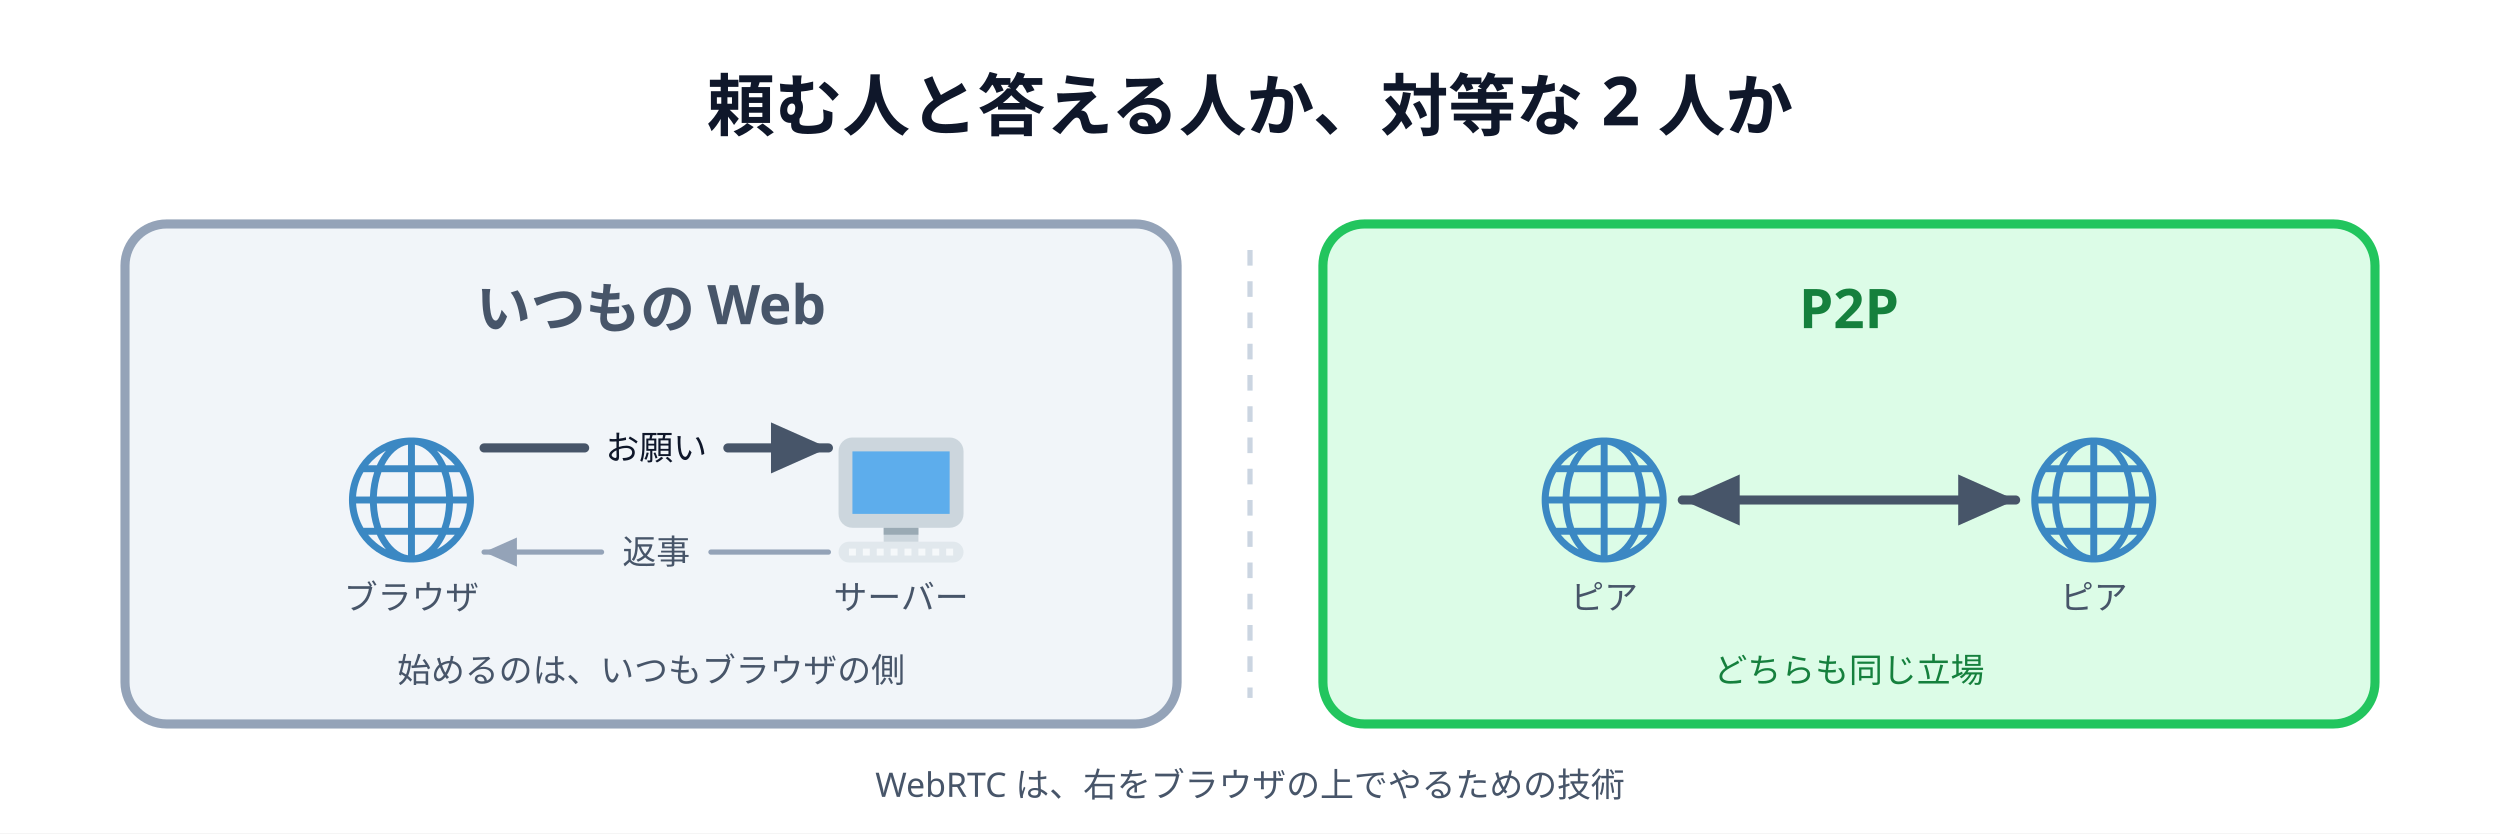
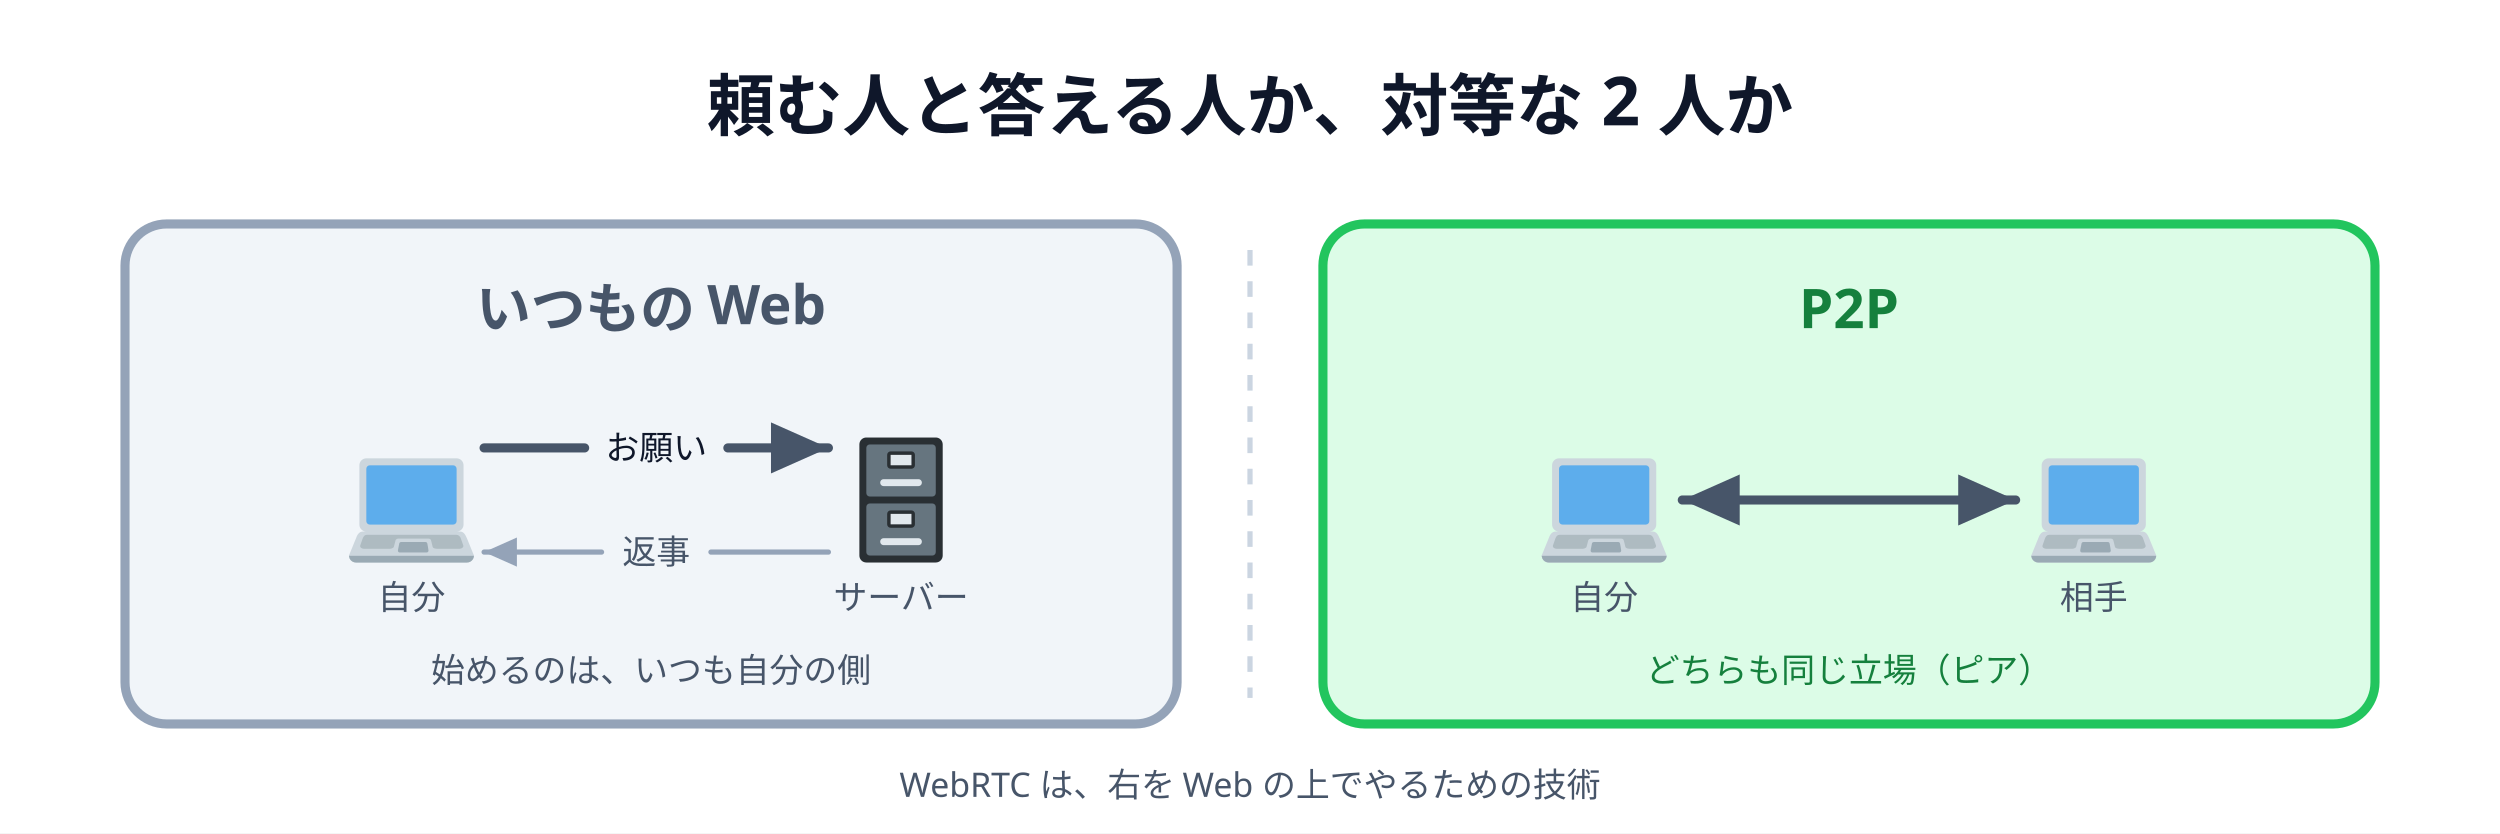
<svg xmlns="http://www.w3.org/2000/svg" width="960" height="320" viewBox="0 0 960 320" font-family="'Hiragino Sans','Noto Sans JP','Yu Gothic','Segoe UI',sans-serif">
  <defs>
    <marker id="aR" viewBox="0 0 10 10" refX="9" refY="5" markerWidth="7" markerHeight="7" orient="auto-start-reverse">
      <path d="M0 1 L9 5 L0 9 z" fill="#475569" />
    </marker>
    <marker id="aRsub" viewBox="0 0 10 10" refX="9" refY="5" markerWidth="7" markerHeight="7" orient="auto-start-reverse">
      <path d="M0 1 L9 5 L0 9 z" fill="#94a3b8" />
    </marker>
  </defs>
  <rect x="0" y="0" width="960" height="320" fill="#ffffff" />
  <text x="480" y="50" text-anchor="middle" font-size="26" fill="#0f172a" font-weight="700">頼む人と答える人か、対等な 2 人か</text>
  <rect x="48" y="86" width="404" height="192" rx="16" fill="#f1f5f9" stroke="#94a3b8" stroke-width="3.5" />
  <text x="250" y="126" text-anchor="middle" font-size="21" fill="#475569" font-weight="700">いつもの Web</text>
  <svg x="134.0" y="168.0" width="48.0" height="48.0" viewBox="0 0 36 36">
-     <path fill="#3B88C3" d="M18 0C8.059 0 0 8.059 0 18s8.059 18 18 18 18-8.059 18-18S27.941 0 18 0zM2.05 19h3.983c.092 2.506.522 4.871 1.229 7H4.158c-1.207-2.083-1.95-4.459-2.108-7zM19 8V2.081c2.747.436 5.162 2.655 6.799 5.919H19zm7.651 2c.754 2.083 1.219 4.46 1.317 7H19v-7h7.651zM17 2.081V8h-6.799C11.837 4.736 14.253 2.517 17 2.081zM17 10v7H8.032c.098-2.54.563-4.917 1.317-7H17zM6.034 17H2.05c.158-2.54.901-4.917 2.107-7h3.104c-.705 2.129-1.135 4.495-1.227 7zm1.998 2H17v7H9.349c-.754-2.083-1.219-4.459-1.317-7zM17 28v5.919c-2.747-.437-5.163-2.655-6.799-5.919H17zm2 5.919V28h6.8c-1.637 3.264-4.053 5.482-6.8 5.919zM19 26v-7h8.969c-.099 2.541-.563 4.917-1.317 7H19zm10.967-7h3.982c-.157 2.541-.9 4.917-2.107 7h-3.104c.706-2.129 1.136-4.494 1.229-7zm0-2c-.093-2.505-.523-4.871-1.229-7h3.104c1.207 2.083 1.95 4.46 2.107 7h-3.982zm.512-9h-2.503c-.717-1.604-1.606-3.015-2.619-4.199C27.346 4.833 29.089 6.267 30.479 8zM10.643 3.801C9.629 4.985 8.74 6.396 8.023 8H5.521c1.39-1.733 3.133-3.166 5.122-4.199zM5.521 28h2.503c.716 1.604 1.605 3.015 2.619 4.198C8.654 31.166 6.911 29.733 5.521 28zm19.836 4.198c1.014-1.184 1.902-2.594 2.619-4.198h2.503c-1.39 1.733-3.133 3.166-5.122 4.198z" />
+     <path fill="#CCD6DD" d="M34 29.096c-.417-.963-.896-2.008-2-2.008h-1c1.104 0 2-.899 2-2.008V8.008C33 6.899 32.104 6 31 6H5c-1.104 0-2 .899-2 2.008V25.08c0 1.109.896 2.008 2 2.008H4c-1.104 0-1.667 1.004-2 2.008l-2 4.895C0 35.101.896 36 2 36h32c1.104 0 2-.899 2-2.008l-2-4.896z" />
+     <path fill="#9AAAB4" d="M.008 34.075l.006.057.17.692C.5 35.516 1.192 36 2 36h32c1.076 0 1.947-.855 1.992-1.925H.008z" />
+     <path fill="#5DADEC" d="M31 24.075c0 .555-.447 1.004-1 1.004H6c-.552 0-1-.449-1-1.004V9.013c0-.555.448-1.004 1-1.004h24c.553 0 1 .45 1 1.004v15.062z" />
+     <path fill="#AEBBC1" d="M32.906 31.042l-.76-2.175c-.239-.46-.635-.837-1.188-.837H5.11c-.552 0-.906.408-1.156 1.036l-.688 1.977c-.219.596.448 1.004 1 1.004h7.578s.937-.047 1.103-.608c.192-.648.415-1.624.463-1.796.074-.264.388-.531.856-.531h8.578c.5 0 .746.253.811.566.042.204.312 1.141.438 1.782.111.571 1.221.586 1.221.586h6.594c.551 0 1.217-.471.998-1.004z" />
+     <path fill="#9AAAB4" d="M22.375 33.113h-7.781c-.375 0-.538-.343-.484-.675.054-.331.359-1.793.383-1.963.023-.171.274-.375.524-.375h7.015c.297 0 .49.163.55.489.059.327.302 1.641.321 1.941.019.301-.169.583-.528.583z" />
  </svg>
-   <text x="158" y="234" text-anchor="middle" font-size="13" fill="#475569" font-weight="400">ブラウザ</text>
+   <text x="158" y="234" text-anchor="middle" font-size="13" fill="#475569" font-weight="400">自分</text>
  <svg x="322.0" y="168.0" width="48.0" height="48.0" viewBox="0 0 36 36">
-     <path fill="#CCD6DD" d="M36 22c0 2.209-1.791 4-4 4H4c-2.209 0-4-1.791-4-4V4c0-2.209 1.791-4 4-4h28c2.209 0 4 1.791 4 4v18z" />
-     <path fill="#5DADEC" d="M4 4h28v18H4z" />
-     <path fill="#CCD6DD" d="M13 26h10v6H13z" />
-     <path fill="#9AAAB4" d="M13 26h10v2H13z" />
-     <path fill="#E1E8ED" d="M36 33c0-1.657-1.343-3-3-3H3c-1.657 0-3 1.343-3 3s1.343 3 3 3h30c1.657 0 3-1.343 3-3z" />
-     <path fill="#F5F8FA" d="M3 32h2v2H3zm4 0h2v2H7zm4 0h2v2h-2zm4 0h2v2h-2zm4 0h2v2h-2zm4 0h2v2h-2zm4 0h2v2h-2zm4 0h2v2h-2z" />
+     <path fill="#292F33" d="M30 34c0 1.104-.896 2-2 2H8c-1.104 0-2-.896-2-2V2c0-1.104.896-2 2-2h20c1.104 0 2 .896 2 2v32z" />
+     <path fill="#66757F" d="M28 16c0 .552-.447 1-1 1H9c-.552 0-1-.448-1-1V3c0-.552.448-1 1-1h18c.553 0 1 .448 1 1v13zm0 17c0 .553-.447 1-1 1H9c-.552 0-1-.447-1-1V20c0-.553.448-1 1-1h18c.553 0 1 .447 1 1v13z" />
+     <path fill="#292F33" d="M22 8c0 .552-.447 1-1 1h-6c-.552 0-1-.448-1-1V5c0-.552.448-1 1-1h6c.553 0 1 .448 1 1v3zm0 17c0 .553-.447 1-1 1h-6c-.552 0-1-.447-1-1v-3c0-.553.448-1 1-1h6c.553 0 1 .447 1 1v3z" />
+     <path fill="#E1E8ED" d="M15 5h6v3h-6zm0 17h6v3h-6zm9-8.97c0 .536-.435.97-.97.97H12.97c-.536 0-.97-.435-.97-.97v-.06c0-.536.434-.97.97-.97h10.06c.535 0 .97.435.97.97v.06zm0 16.999c0 .536-.435.971-.97.971H12.97c-.536 0-.97-.435-.97-.971v-.059c0-.535.434-.97.97-.97h10.06c.535 0 .97.435.97.971v.058z" />
  </svg>
  <text x="346" y="234" text-anchor="middle" font-size="13" fill="#475569" font-weight="400">サーバー</text>
  <path d="M185.89 172.00 L224.50 172.00" fill="none" stroke="#475569" stroke-width="3.5" stroke-linecap="round" stroke-linejoin="round" />
  <path d="M279.50 172.00 L318.11 172.00" fill="none" stroke="#475569" stroke-width="3.5" stroke-linecap="round" stroke-linejoin="round" marker-end="url(#aR)" />
  <text x="252" y="176.55" text-anchor="middle" font-size="13" fill="#0f172a" font-weight="400">お願い</text>
  <path d="M318.11 212.00 L273.00 212.00" fill="none" stroke="#94a3b8" stroke-width="2.0" stroke-linecap="round" stroke-linejoin="round" />
  <path d="M231.00 212.00 L185.89 212.00" fill="none" stroke="#94a3b8" stroke-width="2.0" stroke-linecap="round" stroke-linejoin="round" marker-end="url(#aRsub)" />
  <text x="252" y="216.55" text-anchor="middle" font-size="13" fill="#475569" font-weight="400">返事</text>
-   <text x="250" y="262" text-anchor="middle" font-size="13" fill="#475569" font-weight="400">始めるのは、いつもブラウザの側</text>
+   <text x="250" y="262" text-anchor="middle" font-size="13" fill="#475569" font-weight="400">始めるのは、いつも自分の側</text>
  <line x1="480" y1="96" x2="480" y2="268" stroke="#cbd5e1" stroke-width="2" stroke-dasharray="6 6" />
  <rect x="508" y="86" width="404" height="192" rx="16" fill="#dcfce7" stroke="#22c55e" stroke-width="3.5" />
  <text x="710" y="126" text-anchor="middle" font-size="21" fill="#15803d" font-weight="700">P2P</text>
  <svg x="592.0" y="168.0" width="48.0" height="48.0" viewBox="0 0 36 36">
-     <path fill="#3B88C3" d="M18 0C8.059 0 0 8.059 0 18s8.059 18 18 18 18-8.059 18-18S27.941 0 18 0zM2.05 19h3.983c.092 2.506.522 4.871 1.229 7H4.158c-1.207-2.083-1.95-4.459-2.108-7zM19 8V2.081c2.747.436 5.162 2.655 6.799 5.919H19zm7.651 2c.754 2.083 1.219 4.46 1.317 7H19v-7h7.651zM17 2.081V8h-6.799C11.837 4.736 14.253 2.517 17 2.081zM17 10v7H8.032c.098-2.54.563-4.917 1.317-7H17zM6.034 17H2.05c.158-2.54.901-4.917 2.107-7h3.104c-.705 2.129-1.135 4.495-1.227 7zm1.998 2H17v7H9.349c-.754-2.083-1.219-4.459-1.317-7zM17 28v5.919c-2.747-.437-5.163-2.655-6.799-5.919H17zm2 5.919V28h6.8c-1.637 3.264-4.053 5.482-6.8 5.919zM19 26v-7h8.969c-.099 2.541-.563 4.917-1.317 7H19zm10.967-7h3.982c-.157 2.541-.9 4.917-2.107 7h-3.104c.706-2.129 1.136-4.494 1.229-7zm0-2c-.093-2.505-.523-4.871-1.229-7h3.104c1.207 2.083 1.95 4.46 2.107 7h-3.982zm.512-9h-2.503c-.717-1.604-1.606-3.015-2.619-4.199C27.346 4.833 29.089 6.267 30.479 8zM10.643 3.801C9.629 4.985 8.74 6.396 8.023 8H5.521c1.39-1.733 3.133-3.166 5.122-4.199zM5.521 28h2.503c.716 1.604 1.605 3.015 2.619 4.198C8.654 31.166 6.911 29.733 5.521 28zm19.836 4.198c1.014-1.184 1.902-2.594 2.619-4.198h2.503c-1.39 1.733-3.133 3.166-5.122 4.198z" />
+     <path fill="#CCD6DD" d="M34 29.096c-.417-.963-.896-2.008-2-2.008h-1c1.104 0 2-.899 2-2.008V8.008C33 6.899 32.104 6 31 6H5c-1.104 0-2 .899-2 2.008V25.08c0 1.109.896 2.008 2 2.008H4c-1.104 0-1.667 1.004-2 2.008l-2 4.895C0 35.101.896 36 2 36h32c1.104 0 2-.899 2-2.008l-2-4.896z" />
+     <path fill="#9AAAB4" d="M.008 34.075l.006.057.17.692C.5 35.516 1.192 36 2 36h32c1.076 0 1.947-.855 1.992-1.925H.008z" />
+     <path fill="#5DADEC" d="M31 24.075c0 .555-.447 1.004-1 1.004H6c-.552 0-1-.449-1-1.004V9.013c0-.555.448-1.004 1-1.004h24c.553 0 1 .45 1 1.004v15.062z" />
+     <path fill="#AEBBC1" d="M32.906 31.042l-.76-2.175c-.239-.46-.635-.837-1.188-.837H5.11c-.552 0-.906.408-1.156 1.036l-.688 1.977c-.219.596.448 1.004 1 1.004h7.578s.937-.047 1.103-.608c.192-.648.415-1.624.463-1.796.074-.264.388-.531.856-.531h8.578c.5 0 .746.253.811.566.042.204.312 1.141.438 1.782.111.571 1.221.586 1.221.586h6.594c.551 0 1.217-.471.998-1.004z" />
+     <path fill="#9AAAB4" d="M22.375 33.113h-7.781c-.375 0-.538-.343-.484-.675.054-.331.359-1.793.383-1.963.023-.171.274-.375.524-.375h7.015c.297 0 .49.163.55.489.059.327.302 1.641.321 1.941.019.301-.169.583-.528.583z" />
  </svg>
-   <text x="616" y="234" text-anchor="middle" font-size="13" fill="#475569" font-weight="400">ピア</text>
+   <text x="616" y="234" text-anchor="middle" font-size="13" fill="#475569" font-weight="400">自分</text>
  <svg x="780.0" y="168.0" width="48.0" height="48.0" viewBox="0 0 36 36">
-     <path fill="#3B88C3" d="M18 0C8.059 0 0 8.059 0 18s8.059 18 18 18 18-8.059 18-18S27.941 0 18 0zM2.05 19h3.983c.092 2.506.522 4.871 1.229 7H4.158c-1.207-2.083-1.95-4.459-2.108-7zM19 8V2.081c2.747.436 5.162 2.655 6.799 5.919H19zm7.651 2c.754 2.083 1.219 4.46 1.317 7H19v-7h7.651zM17 2.081V8h-6.799C11.837 4.736 14.253 2.517 17 2.081zM17 10v7H8.032c.098-2.54.563-4.917 1.317-7H17zM6.034 17H2.05c.158-2.54.901-4.917 2.107-7h3.104c-.705 2.129-1.135 4.495-1.227 7zm1.998 2H17v7H9.349c-.754-2.083-1.219-4.459-1.317-7zM17 28v5.919c-2.747-.437-5.163-2.655-6.799-5.919H17zm2 5.919V28h6.8c-1.637 3.264-4.053 5.482-6.8 5.919zM19 26v-7h8.969c-.099 2.541-.563 4.917-1.317 7H19zm10.967-7h3.982c-.157 2.541-.9 4.917-2.107 7h-3.104c.706-2.129 1.136-4.494 1.229-7zm0-2c-.093-2.505-.523-4.871-1.229-7h3.104c1.207 2.083 1.95 4.46 2.107 7h-3.982zm.512-9h-2.503c-.717-1.604-1.606-3.015-2.619-4.199C27.346 4.833 29.089 6.267 30.479 8zM10.643 3.801C9.629 4.985 8.74 6.396 8.023 8H5.521c1.39-1.733 3.133-3.166 5.122-4.199zM5.521 28h2.503c.716 1.604 1.605 3.015 2.619 4.198C8.654 31.166 6.911 29.733 5.521 28zm19.836 4.198c1.014-1.184 1.902-2.594 2.619-4.198h2.503c-1.39 1.733-3.133 3.166-5.122 4.198z" />
+     <path fill="#CCD6DD" d="M34 29.096c-.417-.963-.896-2.008-2-2.008h-1c1.104 0 2-.899 2-2.008V8.008C33 6.899 32.104 6 31 6H5c-1.104 0-2 .899-2 2.008V25.08c0 1.109.896 2.008 2 2.008H4c-1.104 0-1.667 1.004-2 2.008l-2 4.895C0 35.101.896 36 2 36h32c1.104 0 2-.899 2-2.008l-2-4.896z" />
+     <path fill="#9AAAB4" d="M.008 34.075l.006.057.17.692C.5 35.516 1.192 36 2 36h32c1.076 0 1.947-.855 1.992-1.925H.008z" />
+     <path fill="#5DADEC" d="M31 24.075c0 .555-.447 1.004-1 1.004H6c-.552 0-1-.449-1-1.004V9.013c0-.555.448-1.004 1-1.004h24c.553 0 1 .45 1 1.004v15.062z" />
+     <path fill="#AEBBC1" d="M32.906 31.042l-.76-2.175c-.239-.46-.635-.837-1.188-.837H5.11c-.552 0-.906.408-1.156 1.036l-.688 1.977c-.219.596.448 1.004 1 1.004h7.578s.937-.047 1.103-.608c.192-.648.415-1.624.463-1.796.074-.264.388-.531.856-.531h8.578c.5 0 .746.253.811.566.042.204.312 1.141.438 1.782.111.571 1.221.586 1.221.586h6.594c.551 0 1.217-.471.998-1.004z" />
+     <path fill="#9AAAB4" d="M22.375 33.113h-7.781c-.375 0-.538-.343-.484-.675.054-.331.359-1.793.383-1.963.023-.171.274-.375.524-.375h7.015c.297 0 .49.163.55.489.059.327.302 1.641.321 1.941.019.301-.169.583-.528.583z" />
  </svg>
-   <text x="804" y="234" text-anchor="middle" font-size="13" fill="#475569" font-weight="400">ピア</text>
+   <text x="804" y="234" text-anchor="middle" font-size="13" fill="#475569" font-weight="400">相手</text>
  <path d="M646.00 192.00 L774.00 192.00" fill="none" stroke="#475569" stroke-width="3.5" stroke-linecap="round" stroke-linejoin="round" marker-end="url(#aR)" marker-start="url(#aR)" />
-   <text x="710" y="262" text-anchor="middle" font-size="13" fill="#15803d" font-weight="400">どちらも同じ立場</text>
-   <text x="480" y="306" text-anchor="middle" font-size="13" fill="#475569" font-weight="400">WebRTC は、右をブラウザの上でやるための技術</text>
+   <text x="710" y="262" text-anchor="middle" font-size="13" fill="#15803d" font-weight="400">どちらも同じ立場（ピア）</text>
+   <text x="480" y="306" text-anchor="middle" font-size="13" fill="#475569" font-weight="400">WebRTC は、右を Web の上でやるための技術</text>
</svg>
